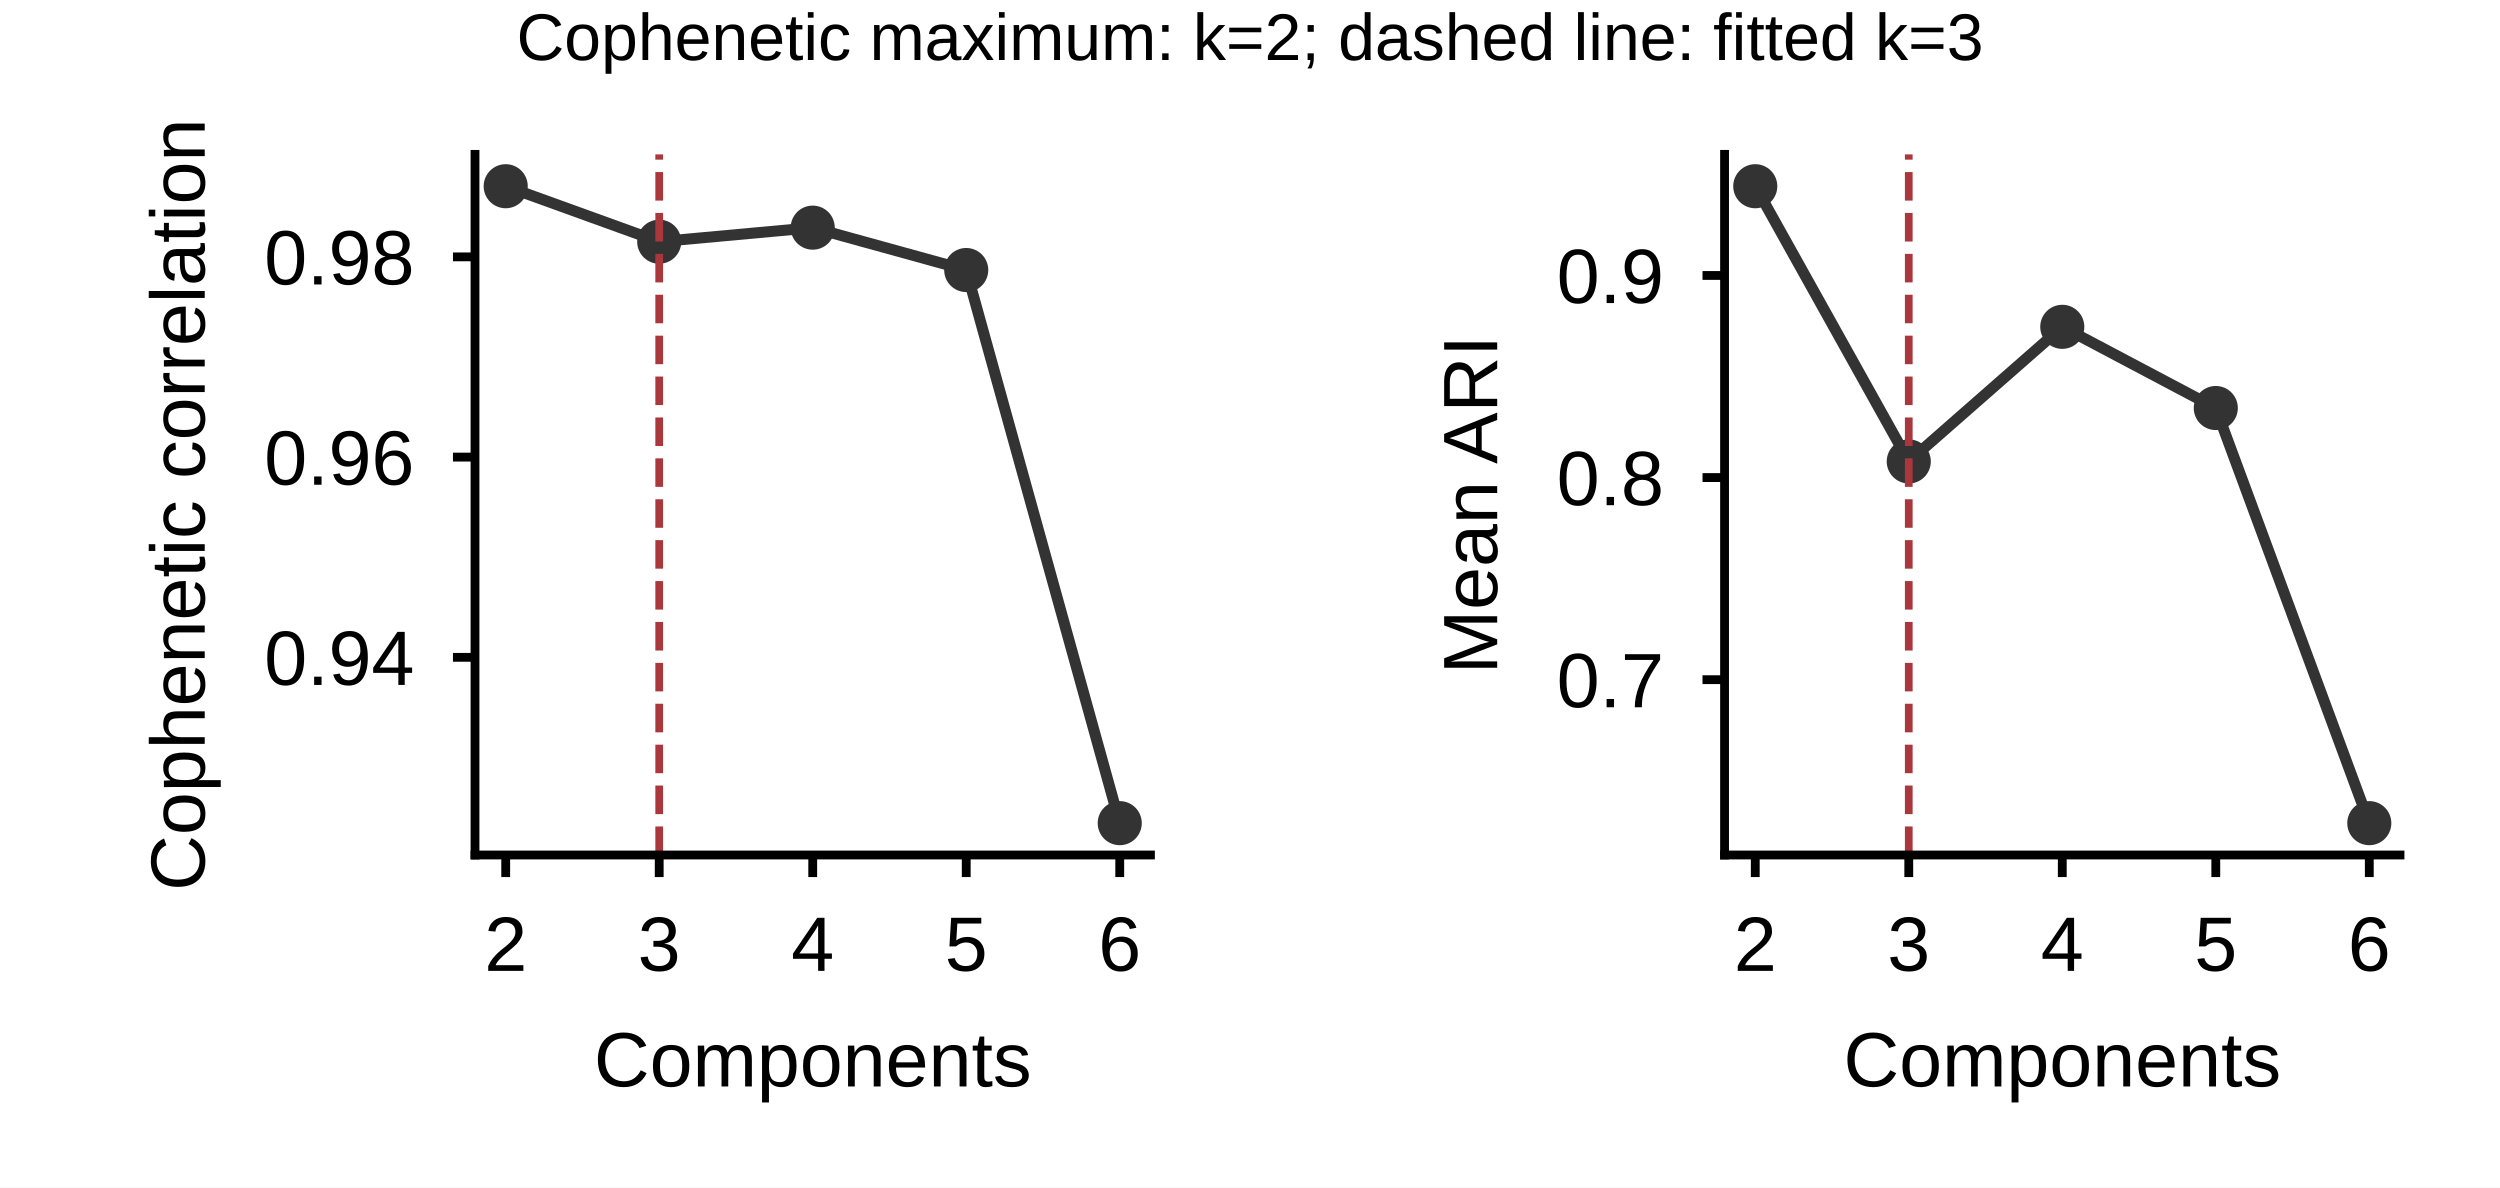
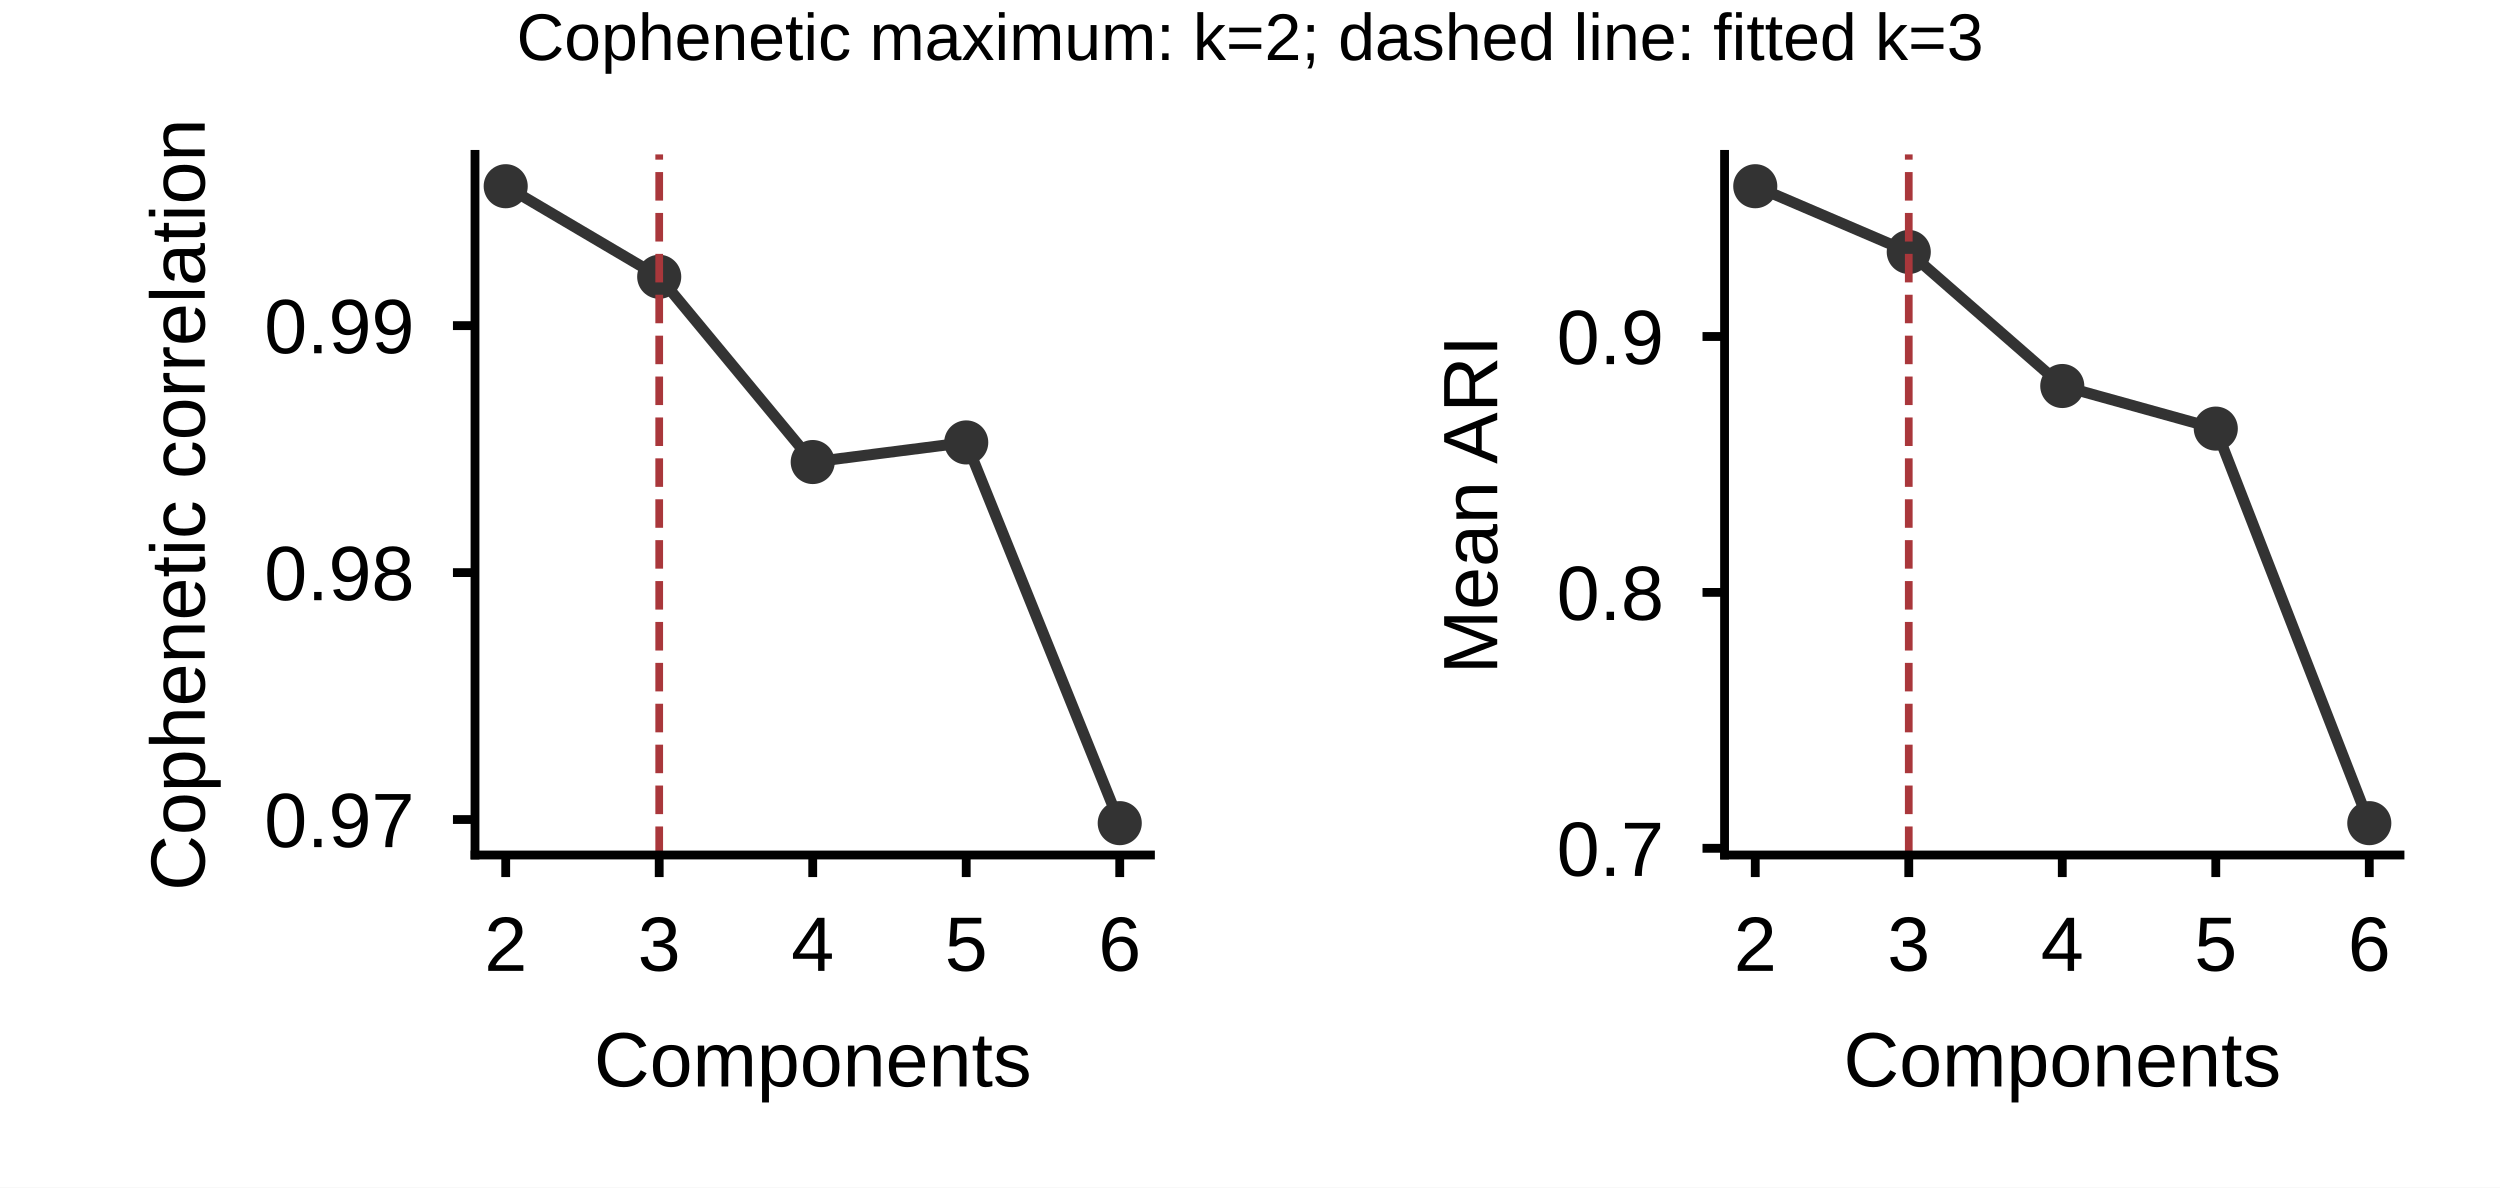
<svg xmlns="http://www.w3.org/2000/svg" xmlns:xlink="http://www.w3.org/1999/xlink" width="226.772pt" height="107.717pt" viewBox="0 0 226.772 107.717" version="1.1">
  <defs>
    <style type="text/css">*{stroke-linejoin: round; stroke-linecap: butt}</style>
  </defs>
  <g id="figure_1">
    <g id="patch_1">
      <path d="M 0 107.717  L 226.772 107.717  L 226.772 0  L 0 0  z " style="fill: #ffffff" />
    </g>
    <g id="axes_1">
      <g id="patch_2">
        <path d="M 43.087 77.556  L 104.355 77.556  L 104.355 14.003  L 43.087 14.003  z " style="fill: #ffffff" />
      </g>
      <g id="matplotlib.axis_1">
        <g id="xtick_1">
          <g id="line2d_1">
            <defs>
-               <path id="m9d95fd18da" d="M 0 0  L 0 2  " style="stroke: #000000; stroke-width: 0.8" />
+               <path id="m8ecdb59e4d" d="M 0 0  L 0 2  " style="stroke: #000000; stroke-width: 0.8" />
            </defs>
            <g>
-               <use xlink:href="#m9d95fd18da" x="45.872" y="77.556" style="stroke: #000000; stroke-width: 0.8" />
+               <use xlink:href="#m8ecdb59e4d" x="45.872" y="77.556" style="stroke: #000000; stroke-width: 0.8" />
            </g>
          </g>
          <g id="text_1">
            <text style="font-size: 7px; font-family: 'Arial', sans-serif; text-anchor: middle" x="45.872" y="88.066" transform="rotate(-0 45.87153 88.06637)">2</text>
          </g>
        </g>
        <g id="xtick_2">
          <g id="line2d_2">
            <g>
-               <use xlink:href="#m9d95fd18da" x="59.796" y="77.556" style="stroke: #000000; stroke-width: 0.8" />
+               <use xlink:href="#m8ecdb59e4d" x="59.796" y="77.556" style="stroke: #000000; stroke-width: 0.8" />
            </g>
          </g>
          <g id="text_2">
            <text style="font-size: 7px; font-family: 'Arial', sans-serif; text-anchor: middle" x="59.796" y="88.066" transform="rotate(-0 59.7961 88.06637)">3</text>
          </g>
        </g>
        <g id="xtick_3">
          <g id="line2d_3">
            <g>
-               <use xlink:href="#m9d95fd18da" x="73.721" y="77.556" style="stroke: #000000; stroke-width: 0.8" />
+               <use xlink:href="#m8ecdb59e4d" x="73.721" y="77.556" style="stroke: #000000; stroke-width: 0.8" />
            </g>
          </g>
          <g id="text_3">
            <text style="font-size: 7px; font-family: 'Arial', sans-serif; text-anchor: middle" x="73.721" y="88.066" transform="rotate(-0 73.72068 88.06637)">4</text>
          </g>
        </g>
        <g id="xtick_4">
          <g id="line2d_4">
            <g>
-               <use xlink:href="#m9d95fd18da" x="87.645" y="77.556" style="stroke: #000000; stroke-width: 0.8" />
+               <use xlink:href="#m8ecdb59e4d" x="87.645" y="77.556" style="stroke: #000000; stroke-width: 0.8" />
            </g>
          </g>
          <g id="text_4">
            <text style="font-size: 7px; font-family: 'Arial', sans-serif; text-anchor: middle" x="87.645" y="88.066" transform="rotate(-0 87.64526 88.06637)">5</text>
          </g>
        </g>
        <g id="xtick_5">
          <g id="line2d_5">
            <g>
-               <use xlink:href="#m9d95fd18da" x="101.57" y="77.556" style="stroke: #000000; stroke-width: 0.8" />
+               <use xlink:href="#m8ecdb59e4d" x="101.57" y="77.556" style="stroke: #000000; stroke-width: 0.8" />
            </g>
          </g>
          <g id="text_5">
            <text style="font-size: 7px; font-family: 'Arial', sans-serif; text-anchor: middle" x="101.57" y="88.066" transform="rotate(-0 101.5698 88.06637)">6</text>
          </g>
        </g>
        <g id="text_6">
          <text style="font-size: 7px; font-family: 'Arial', sans-serif; text-anchor: middle" x="73.721" y="98.553" transform="rotate(-0 73.72068 98.55341)">Components</text>
        </g>
      </g>
      <g id="matplotlib.axis_2">
        <g id="ytick_1">
          <g id="line2d_6">
            <defs>
-               <path id="mdd9cc9e8e1" d="M 0 0  L -2 0  " style="stroke: #000000; stroke-width: 0.8" />
+               <path id="mc8f4545ded" d="M 0 0  L -2 0  " style="stroke: #000000; stroke-width: 0.8" />
            </defs>
            <g>
-               <use xlink:href="#mdd9cc9e8e1" x="43.087" y="59.625" style="stroke: #000000; stroke-width: 0.8" />
+               <use xlink:href="#mc8f4545ded" x="43.087" y="74.338" style="stroke: #000000; stroke-width: 0.8" />
            </g>
          </g>
          <g id="text_7">
-             <text style="font-size: 7px; font-family: 'Arial', sans-serif; text-anchor: end" x="37.587" y="62.13" transform="rotate(-0 37.58661 62.13009)">0.94</text>
+             <text style="font-size: 7px; font-family: 'Arial', sans-serif; text-anchor: end" x="37.587" y="76.843" transform="rotate(-0 37.58661 76.84345)">0.97</text>
          </g>
        </g>
        <g id="ytick_2">
          <g id="line2d_7">
            <g>
-               <use xlink:href="#mdd9cc9e8e1" x="43.087" y="41.462" style="stroke: #000000; stroke-width: 0.8" />
+               <use xlink:href="#mc8f4545ded" x="43.087" y="51.938" style="stroke: #000000; stroke-width: 0.8" />
            </g>
          </g>
          <g id="text_8">
-             <text style="font-size: 7px; font-family: 'Arial', sans-serif; text-anchor: end" x="37.587" y="43.968" transform="rotate(-0 37.58661 43.96753)">0.96</text>
+             <text style="font-size: 7px; font-family: 'Arial', sans-serif; text-anchor: end" x="37.587" y="54.443" transform="rotate(-0 37.58661 54.4434)">0.98</text>
          </g>
        </g>
        <g id="ytick_3">
          <g id="line2d_8">
            <g>
-               <use xlink:href="#mdd9cc9e8e1" x="43.087" y="23.3" style="stroke: #000000; stroke-width: 0.8" />
+               <use xlink:href="#mc8f4545ded" x="43.087" y="29.538" style="stroke: #000000; stroke-width: 0.8" />
            </g>
          </g>
          <g id="text_9">
-             <text style="font-size: 7px; font-family: 'Arial', sans-serif; text-anchor: end" x="37.587" y="25.805" transform="rotate(-0 37.58661 25.80497)">0.98</text>
+             <text style="font-size: 7px; font-family: 'Arial', sans-serif; text-anchor: end" x="37.587" y="32.043" transform="rotate(-0 37.58661 32.04334)">0.99</text>
          </g>
        </g>
        <g id="text_10">
          <text style="font-size: 7px; font-family: 'Arial', sans-serif; text-anchor: middle" x="18.573" y="45.78" transform="rotate(-90 18.57271 45.77953)">Cophenetic correlation</text>
        </g>
      </g>
      <g id="line2d_9">
-         <path d="M 45.872 16.892  L 59.796 21.925  L 73.721 20.65  L 87.645 24.494  L 101.57 74.667  " clip-path="url(#p432a901376)" style="fill: none; stroke: #333333; stroke-linecap: square" />
+         <path d="M 45.872 16.892  L 59.796 25.106  L 73.721 41.91  L 87.645 40.132  L 101.57 74.667  " clip-path="url(#p1c19ef9268)" style="fill: none; stroke: #333333; stroke-linecap: square" />
        <defs>
-           <path id="m1d7f81298f" d="M 0 1.5  C 0.398 1.5 0.779 1.342 1.061 1.061  C 1.342 0.779 1.5 0.398 1.5 0  C 1.5 -0.398 1.342 -0.779 1.061 -1.061  C 0.779 -1.342 0.398 -1.5 0 -1.5  C -0.398 -1.5 -0.779 -1.342 -1.061 -1.061  C -1.342 -0.779 -1.5 -0.398 -1.5 0  C -1.5 0.398 -1.342 0.779 -1.061 1.061  C -0.779 1.342 -0.398 1.5 0 1.5  z " style="stroke: #333333" />
+           <path id="mc579d9f8f0" d="M 0 1.5  C 0.398 1.5 0.779 1.342 1.061 1.061  C 1.342 0.779 1.5 0.398 1.5 0  C 1.5 -0.398 1.342 -0.779 1.061 -1.061  C 0.779 -1.342 0.398 -1.5 0 -1.5  C -0.398 -1.5 -0.779 -1.342 -1.061 -1.061  C -1.342 -0.779 -1.5 -0.398 -1.5 0  C -1.5 0.398 -1.342 0.779 -1.061 1.061  C -0.779 1.342 -0.398 1.5 0 1.5  z " style="stroke: #333333" />
        </defs>
-         <g clip-path="url(#p432a901376)">
-           <use xlink:href="#m1d7f81298f" x="45.872" y="16.892" style="fill: #333333; stroke: #333333" />
-           <use xlink:href="#m1d7f81298f" x="59.796" y="21.925" style="fill: #333333; stroke: #333333" />
-           <use xlink:href="#m1d7f81298f" x="73.721" y="20.65" style="fill: #333333; stroke: #333333" />
-           <use xlink:href="#m1d7f81298f" x="87.645" y="24.494" style="fill: #333333; stroke: #333333" />
-           <use xlink:href="#m1d7f81298f" x="101.57" y="74.667" style="fill: #333333; stroke: #333333" />
+         <g clip-path="url(#p1c19ef9268)">
+           <use xlink:href="#mc579d9f8f0" x="45.872" y="16.892" style="fill: #333333; stroke: #333333" />
+           <use xlink:href="#mc579d9f8f0" x="59.796" y="25.106" style="fill: #333333; stroke: #333333" />
+           <use xlink:href="#mc579d9f8f0" x="73.721" y="41.91" style="fill: #333333; stroke: #333333" />
+           <use xlink:href="#mc579d9f8f0" x="87.645" y="40.132" style="fill: #333333; stroke: #333333" />
+           <use xlink:href="#mc579d9f8f0" x="101.57" y="74.667" style="fill: #333333; stroke: #333333" />
        </g>
      </g>
      <g id="line2d_10">
-         <path d="M 59.796 77.556  L 59.796 14.003  " clip-path="url(#p432a901376)" style="fill: none; stroke-dasharray: 2.59,1.12; stroke-dashoffset: 0; stroke: #a9373b; stroke-width: 0.7" />
+         <path d="M 59.796 77.556  L 59.796 14.003  " clip-path="url(#p1c19ef9268)" style="fill: none; stroke-dasharray: 2.59,1.12; stroke-dashoffset: 0; stroke: #a9373b; stroke-width: 0.7" />
      </g>
      <g id="patch_3">
        <path d="M 43.087 77.556  L 43.087 14.003  " style="fill: none; stroke: #000000; stroke-width: 0.8; stroke-linejoin: miter; stroke-linecap: square" />
      </g>
      <g id="patch_4">
        <path d="M 43.087 77.556  L 104.355 77.556  " style="fill: none; stroke: #000000; stroke-width: 0.8; stroke-linejoin: miter; stroke-linecap: square" />
      </g>
    </g>
    <g id="axes_2">
      <g id="patch_5">
        <path d="M 156.433 77.556  L 217.701 77.556  L 217.701 14.003  L 156.433 14.003  z " style="fill: #ffffff" />
      </g>
      <g id="matplotlib.axis_3">
        <g id="xtick_6">
          <g id="line2d_11">
            <g>
-               <use xlink:href="#m9d95fd18da" x="159.218" y="77.556" style="stroke: #000000; stroke-width: 0.8" />
+               <use xlink:href="#m8ecdb59e4d" x="159.218" y="77.556" style="stroke: #000000; stroke-width: 0.8" />
            </g>
          </g>
          <g id="text_11">
            <text style="font-size: 7px; font-family: 'Arial', sans-serif; text-anchor: middle" x="159.218" y="88.066" transform="rotate(-0 159.2176 88.06637)">2</text>
          </g>
        </g>
        <g id="xtick_7">
          <g id="line2d_12">
            <g>
-               <use xlink:href="#m9d95fd18da" x="173.142" y="77.556" style="stroke: #000000; stroke-width: 0.8" />
+               <use xlink:href="#m8ecdb59e4d" x="173.142" y="77.556" style="stroke: #000000; stroke-width: 0.8" />
            </g>
          </g>
          <g id="text_12">
            <text style="font-size: 7px; font-family: 'Arial', sans-serif; text-anchor: middle" x="173.142" y="88.066" transform="rotate(-0 173.1421 88.06637)">3</text>
          </g>
        </g>
        <g id="xtick_8">
          <g id="line2d_13">
            <g>
-               <use xlink:href="#m9d95fd18da" x="187.067" y="77.556" style="stroke: #000000; stroke-width: 0.8" />
+               <use xlink:href="#m8ecdb59e4d" x="187.067" y="77.556" style="stroke: #000000; stroke-width: 0.8" />
            </g>
          </g>
          <g id="text_13">
            <text style="font-size: 7px; font-family: 'Arial', sans-serif; text-anchor: middle" x="187.067" y="88.066" transform="rotate(-0 187.0667 88.06637)">4</text>
          </g>
        </g>
        <g id="xtick_9">
          <g id="line2d_14">
            <g>
-               <use xlink:href="#m9d95fd18da" x="200.991" y="77.556" style="stroke: #000000; stroke-width: 0.8" />
+               <use xlink:href="#m8ecdb59e4d" x="200.991" y="77.556" style="stroke: #000000; stroke-width: 0.8" />
            </g>
          </g>
          <g id="text_14">
            <text style="font-size: 7px; font-family: 'Arial', sans-serif; text-anchor: middle" x="200.991" y="88.066" transform="rotate(-0 200.9913 88.06637)">5</text>
          </g>
        </g>
        <g id="xtick_10">
          <g id="line2d_15">
            <g>
-               <use xlink:href="#m9d95fd18da" x="214.916" y="77.556" style="stroke: #000000; stroke-width: 0.8" />
+               <use xlink:href="#m8ecdb59e4d" x="214.916" y="77.556" style="stroke: #000000; stroke-width: 0.8" />
            </g>
          </g>
          <g id="text_15">
            <text style="font-size: 7px; font-family: 'Arial', sans-serif; text-anchor: middle" x="214.916" y="88.066" transform="rotate(-0 214.9159 88.06637)">6</text>
          </g>
        </g>
        <g id="text_16">
          <text style="font-size: 7px; font-family: 'Arial', sans-serif; text-anchor: middle" x="187.067" y="98.553" transform="rotate(-0 187.0667 98.55341)">Components</text>
        </g>
      </g>
      <g id="matplotlib.axis_4">
        <g id="ytick_4">
          <g id="line2d_16">
            <g>
-               <use xlink:href="#mdd9cc9e8e1" x="156.433" y="61.651" style="stroke: #000000; stroke-width: 0.8" />
+               <use xlink:href="#mc8f4545ded" x="156.433" y="76.948" style="stroke: #000000; stroke-width: 0.8" />
            </g>
          </g>
          <g id="text_17">
-             <text style="font-size: 7px; font-family: 'Arial', sans-serif; text-anchor: end" x="150.933" y="64.156" transform="rotate(-0 150.9327 64.15628)">0.7</text>
+             <text style="font-size: 7px; font-family: 'Arial', sans-serif; text-anchor: end" x="150.933" y="79.454" transform="rotate(-0 150.9327 79.45357)">0.7</text>
          </g>
        </g>
        <g id="ytick_5">
          <g id="line2d_17">
            <g>
-               <use xlink:href="#mdd9cc9e8e1" x="156.433" y="43.32" style="stroke: #000000; stroke-width: 0.8" />
+               <use xlink:href="#mc8f4545ded" x="156.433" y="53.736" style="stroke: #000000; stroke-width: 0.8" />
            </g>
          </g>
          <g id="text_18">
-             <text style="font-size: 7px; font-family: 'Arial', sans-serif; text-anchor: end" x="150.933" y="45.825" transform="rotate(-0 150.9327 45.825)">0.8</text>
+             <text style="font-size: 7px; font-family: 'Arial', sans-serif; text-anchor: end" x="150.933" y="56.241" transform="rotate(-0 150.9327 56.24097)">0.8</text>
          </g>
        </g>
        <g id="ytick_6">
          <g id="line2d_18">
            <g>
-               <use xlink:href="#mdd9cc9e8e1" x="156.433" y="24.988" style="stroke: #000000; stroke-width: 0.8" />
+               <use xlink:href="#mc8f4545ded" x="156.433" y="30.523" style="stroke: #000000; stroke-width: 0.8" />
            </g>
          </g>
          <g id="text_19">
-             <text style="font-size: 7px; font-family: 'Arial', sans-serif; text-anchor: end" x="150.933" y="27.494" transform="rotate(-0 150.9327 27.49373)">0.9</text>
+             <text style="font-size: 7px; font-family: 'Arial', sans-serif; text-anchor: end" x="150.933" y="33.028" transform="rotate(-0 150.9327 33.02837)">0.9</text>
          </g>
        </g>
        <g id="text_20">
          <text style="font-size: 7px; font-family: 'Arial', sans-serif; text-anchor: middle" x="135.811" y="45.78" transform="rotate(-90 135.8114 45.77953)">Mean ARI</text>
        </g>
      </g>
      <g id="line2d_19">
-         <path d="M 159.218 16.892  L 173.142 41.858  L 187.067 29.646  L 200.991 37.011  L 214.916 74.667  " clip-path="url(#p05773f4b7b)" style="fill: none; stroke: #333333; stroke-linecap: square" />
-         <g clip-path="url(#p05773f4b7b)">
-           <use xlink:href="#m1d7f81298f" x="159.218" y="16.892" style="fill: #333333; stroke: #333333" />
-           <use xlink:href="#m1d7f81298f" x="173.142" y="41.858" style="fill: #333333; stroke: #333333" />
-           <use xlink:href="#m1d7f81298f" x="187.067" y="29.646" style="fill: #333333; stroke: #333333" />
-           <use xlink:href="#m1d7f81298f" x="200.991" y="37.011" style="fill: #333333; stroke: #333333" />
-           <use xlink:href="#m1d7f81298f" x="214.916" y="74.667" style="fill: #333333; stroke: #333333" />
+         <path d="M 159.218 16.892  L 173.142 22.857  L 187.067 35.014  L 200.991 38.878  L 214.916 74.667  " clip-path="url(#pca675744bc)" style="fill: none; stroke: #333333; stroke-linecap: square" />
+         <g clip-path="url(#pca675744bc)">
+           <use xlink:href="#mc579d9f8f0" x="159.218" y="16.892" style="fill: #333333; stroke: #333333" />
+           <use xlink:href="#mc579d9f8f0" x="173.142" y="22.857" style="fill: #333333; stroke: #333333" />
+           <use xlink:href="#mc579d9f8f0" x="187.067" y="35.014" style="fill: #333333; stroke: #333333" />
+           <use xlink:href="#mc579d9f8f0" x="200.991" y="38.878" style="fill: #333333; stroke: #333333" />
+           <use xlink:href="#mc579d9f8f0" x="214.916" y="74.667" style="fill: #333333; stroke: #333333" />
        </g>
      </g>
      <g id="line2d_20">
-         <path d="M 173.142 77.556  L 173.142 14.003  " clip-path="url(#p05773f4b7b)" style="fill: none; stroke-dasharray: 2.59,1.12; stroke-dashoffset: 0; stroke: #a9373b; stroke-width: 0.7" />
+         <path d="M 173.142 77.556  L 173.142 14.003  " clip-path="url(#pca675744bc)" style="fill: none; stroke-dasharray: 2.59,1.12; stroke-dashoffset: 0; stroke: #a9373b; stroke-width: 0.7" />
      </g>
      <g id="patch_6">
        <path d="M 156.433 77.556  L 156.433 14.003  " style="fill: none; stroke: #000000; stroke-width: 0.8; stroke-linejoin: miter; stroke-linecap: square" />
      </g>
      <g id="patch_7">
        <path d="M 156.433 77.556  L 217.701 77.556  " style="fill: none; stroke: #000000; stroke-width: 0.8; stroke-linejoin: miter; stroke-linecap: square" />
      </g>
    </g>
    <g id="text_21">
      <text style="font-size: 6px; font-family: 'Arial', sans-serif; text-anchor: middle" x="113.386" y="5.445" transform="rotate(-0 113.3858 5.444978)">Cophenetic maximum: k=2; dashed line: fitted k=3</text>
    </g>
  </g>
  <defs>
-     <clipPath id="p432a901376">
+     <clipPath id="p1c19ef9268">
      <rect x="43.087" y="14.003" width="61.268" height="63.553" />
    </clipPath>
-     <clipPath id="p05773f4b7b">
+     <clipPath id="pca675744bc">
      <rect x="156.433" y="14.003" width="61.268" height="63.553" />
    </clipPath>
  </defs>
</svg>
